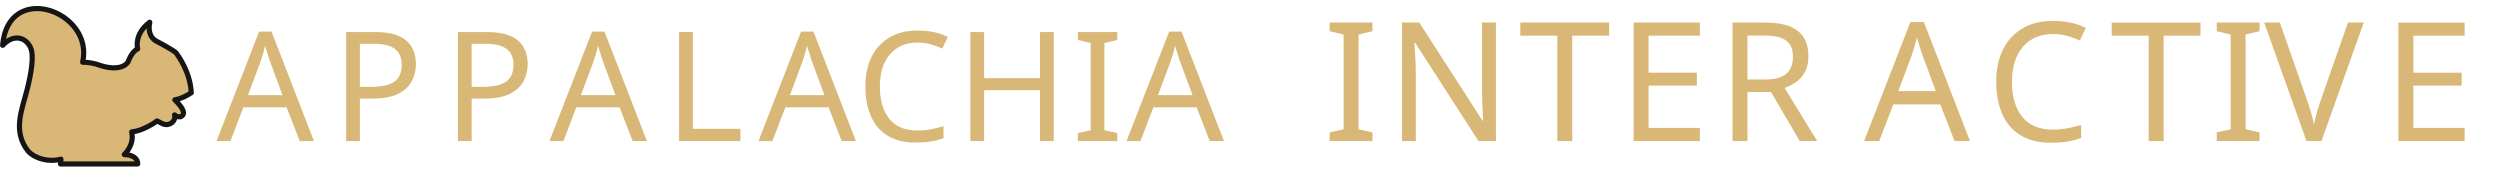
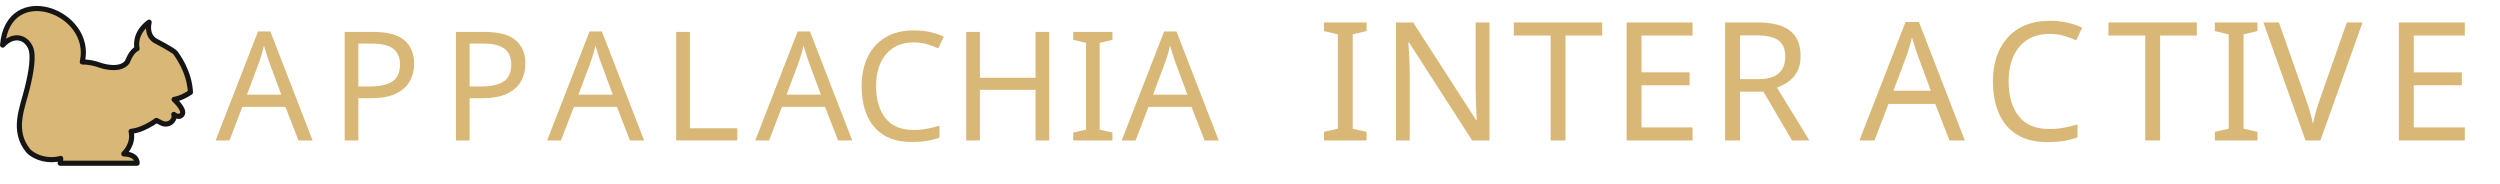
- <svg xmlns="http://www.w3.org/2000/svg" xmlns:xlink="http://www.w3.org/1999/xlink" viewBox="0 0 1506.61 111.1">
+ <svg xmlns="http://www.w3.org/2000/svg" xmlns:xlink="http://www.w3.org/1999/xlink" viewBox="0 0 1513.1 111.2">
  <defs>
-     <style>.cls-1,.cls-2{fill:#d9b776;}.cls-1{stroke:#161515;stroke-miterlimit:7.57;stroke-width:10px;}.cls-2{font-size:92px;font-family:Montserrat-Medium, Montserrat;font-weight:500;letter-spacing:0.02em;}.cls-3{letter-spacing:0.01em;}.cls-4{letter-spacing:-0.02em;}.cls-5{letter-spacing:0.02em;}.cls-6{letter-spacing:0.02em;}.cls-10,.cls-11,.cls-12,.cls-7,.cls-8,.cls-9{font-size:100px;font-family:Montserrat-Light, Montserrat;font-weight:300;}.cls-7{letter-spacing:0.04em;}.cls-8{letter-spacing:0.03em;}.cls-9{letter-spacing:0.03em;}.cls-10{letter-spacing:0.04em;}.cls-11{letter-spacing:0.03em;}.cls-12{letter-spacing:0.03em;}</style>
+     <style>.cls-1,.cls-2{fill:#d9b776;}.cls-1{stroke:#161515;stroke-miterlimit:7.57;stroke-width:10px;}.cls-2{font-size:92px;font-family:Montserrat-Medium, Montserrat;font-weight:500;letter-spacing:0.02em;}.cls-3{letter-spacing:0.01em;}.cls-4{letter-spacing:-0.02em;}.cls-5{letter-spacing:0.02em;}.cls-6{letter-spacing:0.02em;}.cls-10,.cls-11,.cls-12,.cls-7,.cls-8,.cls-9{font-size:100px;font-family:Montserrat-Regular, Montserrat;font-weight:400;}.cls-7{letter-spacing:0.04em;}.cls-8{letter-spacing:0.03em;}.cls-9{letter-spacing:0.03em;}.cls-10{letter-spacing:0.03em;}.cls-11{letter-spacing:0.03em;}.cls-12{letter-spacing:0.04em;}</style>
    <symbol id="Squirrel_Filled_-_Gold" data-name="Squirrel Filled - Gold" viewBox="0 0 376.85 312.17">
      <path id="Squirrel_Filled" data-name="Squirrel Filled" class="cls-1" d="M350.92,215.39s-6.69,1-11.43-3.64a.16.16,0,0,0-.27.17,11.54,11.54,0,0,1-.54,9.19c-4.14,8.75-15,12-23.5,7.36l-9.78-5a.17.17,0,0,0-.18,0c-.54.41-3.6,2.74-8.25,5.67-12.86,7.61-25.77,13.93-40.9,15.62a.17.17,0,0,0-.15.2c5.72,23.73-11.66,41.3-14.19,43.69a.17.17,0,0,0,.12.29c25.93.67,26,16.27,25.89,18a.17.17,0,0,1-.17.16H117.75a.17.17,0,0,1-.17-.19l1-9a.17.17,0,0,0-.21-.18c-21.62,6.11-48.22.26-63.22-14.95h0c-32-39.47-11.75-82.54-1.93-122.18,7.11-29,13.73-64.17,5.93-80.17-10.68-21.93-34.77-25-53.81-4a.17.17,0,0,1-.3-.13c11-126,178.17-66,155.65,32.86a.16.16,0,0,0,.16.21c9.79-.19,22.5,1.71,37.15,7.18,0,0,35.93,11.88,50.43-6.89l0,0c.28-.8,7.67-21.4,19.17-26.24a.17.17,0,0,0,.1-.2c-.6-2.15-7.15-28.53,23.25-51.61a.17.17,0,0,1,.27.17c-.88,3.37-5.38,23.63,10.32,35.19l0,0c.76.39,38.13,19.88,41.31,24.81s26.8,35.52,29,76.8a.15.15,0,0,1-.07.15c-9.86,6.32-19.65,11.59-31.77,13.65a.17.17,0,0,0-.09.29c2.81,2.58,27.82,26.08,11.09,32.67ZM232.74,306.68" />
    </symbol>
  </defs>
  <g id="Layer_2" data-name="Layer 2">
    <g id="Logos">
      <g id="Main_Colors" data-name="Main Colors">
        <g id="Squirrel_Stripe_Logo" data-name="Squirrel Stripe Logo">
          <use width="376.84" height="312.17" transform="translate(0 3.61) scale(0.31)" xlink:href="#Squirrel_Filled_-_Gold" />
          <text class="cls-2" transform="translate(130.5 85)">A<tspan class="cls-3" x="69.18" y="0">P</tspan>
            <tspan class="cls-4" x="136.53" y="0">P</tspan>
            <tspan x="200.65" y="0">A</tspan>
            <tspan class="cls-5" x="269.83" y="0">L</tspan>
            <tspan class="cls-6" x="326.6" y="0">ACHIA </tspan>
            <tspan class="cls-7" x="666.81" y="0">INTER</tspan>
-             <tspan class="cls-8" x="992.9" y="0">A</tspan>
-             <tspan class="cls-9" x="1066.4" y="0">C</tspan>
-             <tspan class="cls-10" x="1141.1" y="0">T</tspan>
-             <tspan class="cls-11" x="1201.4" y="0">I</tspan>
-             <tspan class="cls-12" x="1234" y="0">V</tspan>
-             <tspan class="cls-7" x="1305.2" y="0">E</tspan>
+             <tspan class="cls-8" x="994.9" y="0">A</tspan>
+             <tspan class="cls-9" x="1069.6" y="0">C</tspan>
+             <tspan class="cls-7" x="1144.6" y="0">T</tspan>
+             <tspan class="cls-10" x="1206" y="0">I</tspan>
+             <tspan class="cls-11" x="1239.4" y="0">V</tspan>
+             <tspan class="cls-12" x="1311.7" y="0">E</tspan>
          </text>
        </g>
      </g>
    </g>
  </g>
</svg>
